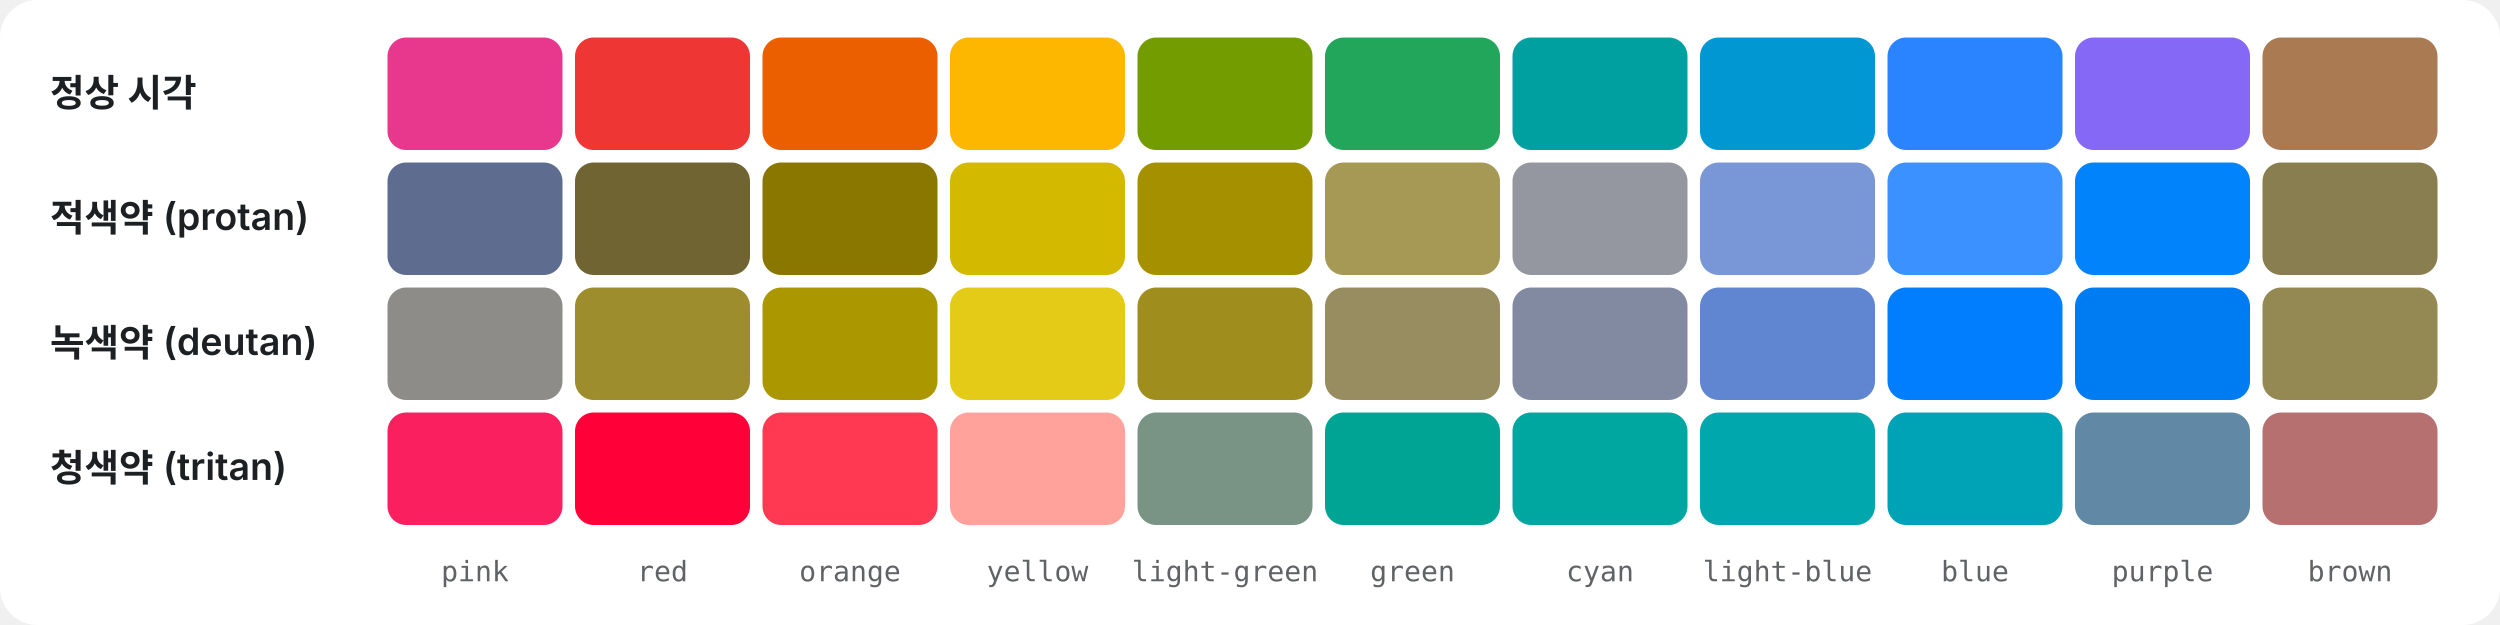
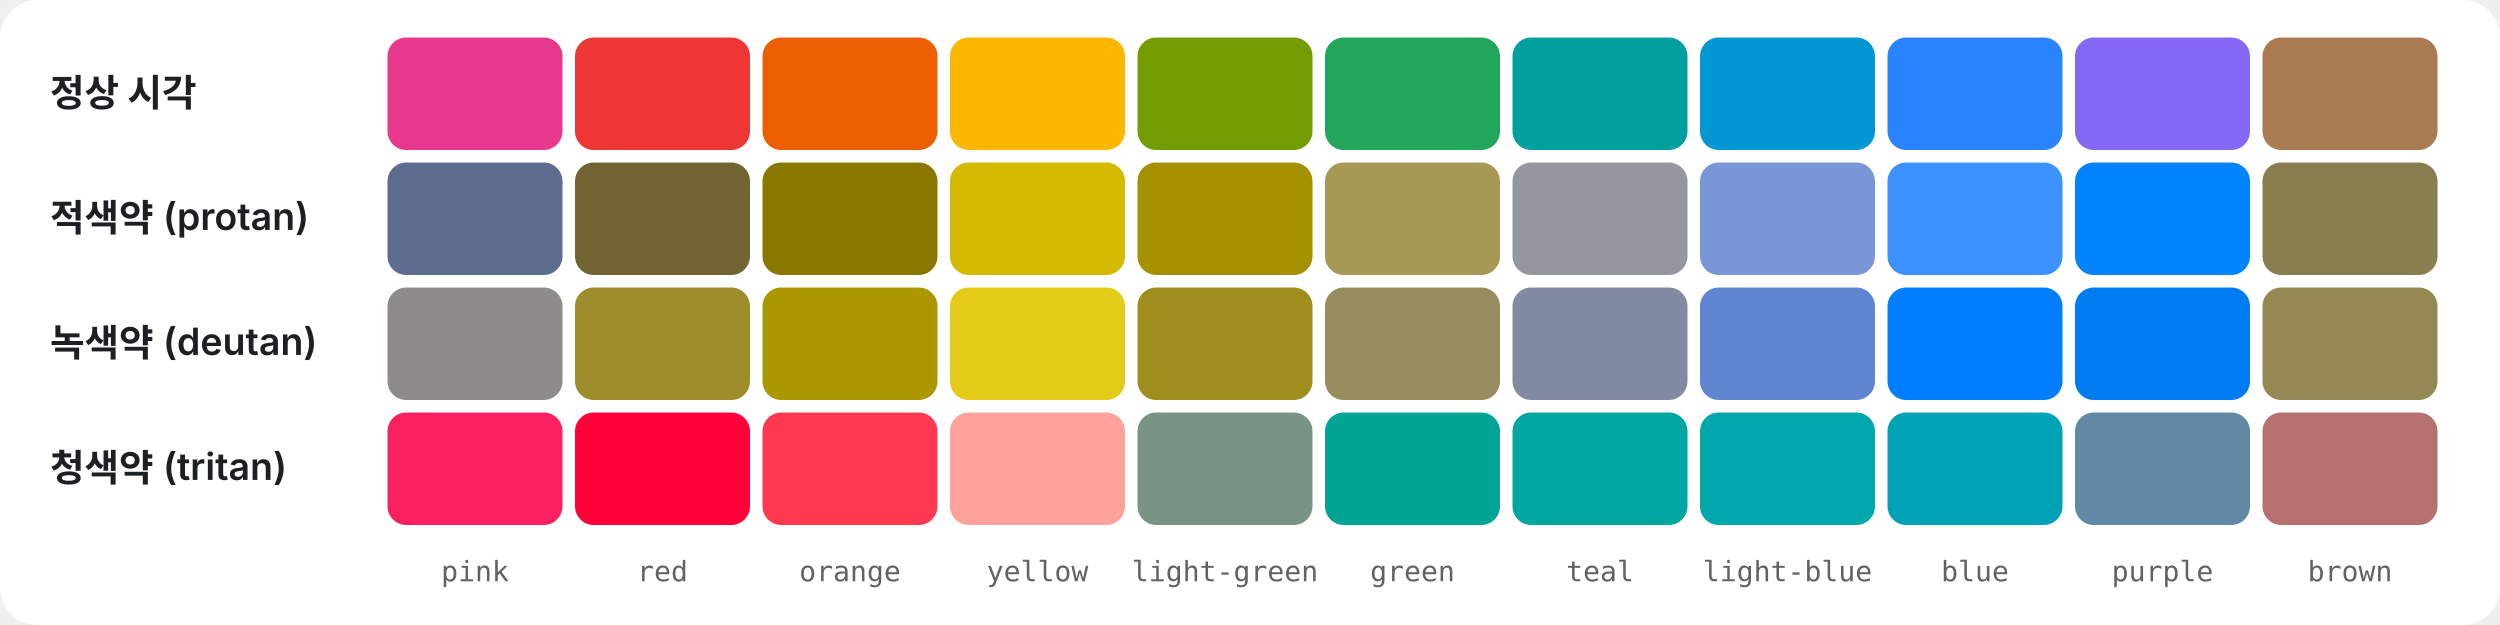
<svg xmlns="http://www.w3.org/2000/svg" width="800" height="200" viewBox="0 0 800 200">
  <rect width="800" height="200" rx="12" fill="#ffffff" />
  <text x="16" y="34" font-family="ui-sans-serif, system-ui, -apple-system, 'Apple SD Gothic Neo', sans-serif" font-size="12" font-weight="600" fill="#1c2023">정상 시각</text>
  <rect x="124" y="12" width="56" height="36" rx="6" fill="#e7388d" />
  <rect x="184" y="12" width="56" height="36" rx="6" fill="#ee3635" />
  <rect x="244" y="12" width="56" height="36" rx="6" fill="#ec5f00" />
  <rect x="304" y="12" width="56" height="36" rx="6" fill="#feb700" />
  <rect x="364" y="12" width="56" height="36" rx="6" fill="#739c00" />
  <rect x="424" y="12" width="56" height="36" rx="6" fill="#21a65b" />
  <rect x="484" y="12" width="56" height="36" rx="6" fill="#00a0a0" />
  <rect x="544" y="12" width="56" height="36" rx="6" fill="#0097d3" />
  <rect x="604" y="12" width="56" height="36" rx="6" fill="#2b84ff" />
  <rect x="664" y="12" width="56" height="36" rx="6" fill="#8568f6" />
  <rect x="724" y="12" width="56" height="36" rx="6" fill="#aa7a53" />
  <text x="16" y="74" font-family="ui-sans-serif, system-ui, -apple-system, 'Apple SD Gothic Neo', sans-serif" font-size="12" font-weight="600" fill="#1c2023">적색약 (protan)</text>
  <rect x="124" y="52" width="56" height="36" rx="6" fill="#5d6c8f" />
  <rect x="184" y="52" width="56" height="36" rx="6" fill="#706532" />
  <rect x="244" y="52" width="56" height="36" rx="6" fill="#897700" />
  <rect x="304" y="52" width="56" height="36" rx="6" fill="#d3b900" />
  <rect x="364" y="52" width="56" height="36" rx="6" fill="#a59100" />
  <rect x="424" y="52" width="56" height="36" rx="6" fill="#a69855" />
  <rect x="484" y="52" width="56" height="36" rx="6" fill="#9497a0" />
  <rect x="544" y="52" width="56" height="36" rx="6" fill="#7997d6" />
  <rect x="604" y="52" width="56" height="36" rx="6" fill="#3a91ff" />
  <rect x="664" y="52" width="56" height="36" rx="6" fill="#0083fb" />
  <rect x="724" y="52" width="56" height="36" rx="6" fill="#897e50" />
  <text x="16" y="114" font-family="ui-sans-serif, system-ui, -apple-system, 'Apple SD Gothic Neo', sans-serif" font-size="12" font-weight="600" fill="#1c2023">녹색약 (deutan)</text>
  <rect x="124" y="92" width="56" height="36" rx="6" fill="#8d8c89" />
  <rect x="184" y="92" width="56" height="36" rx="6" fill="#9d8d2d" />
  <rect x="244" y="92" width="56" height="36" rx="6" fill="#ab9800" />
  <rect x="304" y="92" width="56" height="36" rx="6" fill="#e3cb17" />
  <rect x="364" y="92" width="56" height="36" rx="6" fill="#9f8e1d" />
  <rect x="424" y="92" width="56" height="36" rx="6" fill="#978d60" />
  <rect x="484" y="92" width="56" height="36" rx="6" fill="#828aa1" />
  <rect x="544" y="92" width="56" height="36" rx="6" fill="#6086d2" />
  <rect x="604" y="92" width="56" height="36" rx="6" fill="#007efd" />
  <rect x="664" y="92" width="56" height="36" rx="6" fill="#007cf3" />
  <rect x="724" y="92" width="56" height="36" rx="6" fill="#948853" />
  <text x="16" y="154" font-family="ui-sans-serif, system-ui, -apple-system, 'Apple SD Gothic Neo', sans-serif" font-size="12" font-weight="600" fill="#1c2023">청색약 (tritan)</text>
  <rect x="124" y="132" width="56" height="36" rx="6" fill="#fa1f5e" />
  <rect x="184" y="132" width="56" height="36" rx="6" fill="#ff0039" />
  <rect x="244" y="132" width="56" height="36" rx="6" fill="#ff3951" />
  <rect x="304" y="132" width="56" height="36" rx="6" fill="#ffa29c" />
  <rect x="364" y="132" width="56" height="36" rx="6" fill="#799484" />
  <rect x="424" y="132" width="56" height="36" rx="6" fill="#00a494" />
  <rect x="484" y="132" width="56" height="36" rx="6" fill="#00a6a0" />
  <rect x="544" y="132" width="56" height="36" rx="6" fill="#00a7ac" />
  <rect x="604" y="132" width="56" height="36" rx="6" fill="#00a2b5" />
  <rect x="664" y="132" width="56" height="36" rx="6" fill="#6188a5" />
  <rect x="724" y="132" width="56" height="36" rx="6" fill="#b77070" />
  <text x="152" y="186" text-anchor="middle" font-family="ui-monospace, SFMono-Regular, Menlo, monospace" font-size="9" fill="#1c2023" opacity="0.7">pink</text>
  <text x="212" y="186" text-anchor="middle" font-family="ui-monospace, SFMono-Regular, Menlo, monospace" font-size="9" fill="#1c2023" opacity="0.7">red</text>
  <text x="272" y="186" text-anchor="middle" font-family="ui-monospace, SFMono-Regular, Menlo, monospace" font-size="9" fill="#1c2023" opacity="0.7">orange</text>
  <text x="332" y="186" text-anchor="middle" font-family="ui-monospace, SFMono-Regular, Menlo, monospace" font-size="9" fill="#1c2023" opacity="0.7">yellow</text>
  <text x="392" y="186" text-anchor="middle" font-family="ui-monospace, SFMono-Regular, Menlo, monospace" font-size="9" fill="#1c2023" opacity="0.7">light-green</text>
  <text x="452" y="186" text-anchor="middle" font-family="ui-monospace, SFMono-Regular, Menlo, monospace" font-size="9" fill="#1c2023" opacity="0.7">green</text>
-   <text x="512" y="186" text-anchor="middle" font-family="ui-monospace, SFMono-Regular, Menlo, monospace" font-size="9" fill="#1c2023" opacity="0.7">cyan</text>
+   <text x="512" y="186" text-anchor="middle" font-family="ui-monospace, SFMono-Regular, Menlo, monospace" font-size="9" fill="#1c2023" opacity="0.7">teal</text>
  <text x="572" y="186" text-anchor="middle" font-family="ui-monospace, SFMono-Regular, Menlo, monospace" font-size="9" fill="#1c2023" opacity="0.7">light-blue</text>
  <text x="632" y="186" text-anchor="middle" font-family="ui-monospace, SFMono-Regular, Menlo, monospace" font-size="9" fill="#1c2023" opacity="0.7">blue</text>
  <text x="692" y="186" text-anchor="middle" font-family="ui-monospace, SFMono-Regular, Menlo, monospace" font-size="9" fill="#1c2023" opacity="0.7">purple</text>
  <text x="752" y="186" text-anchor="middle" font-family="ui-monospace, SFMono-Regular, Menlo, monospace" font-size="9" fill="#1c2023" opacity="0.7">brown</text>
</svg>
